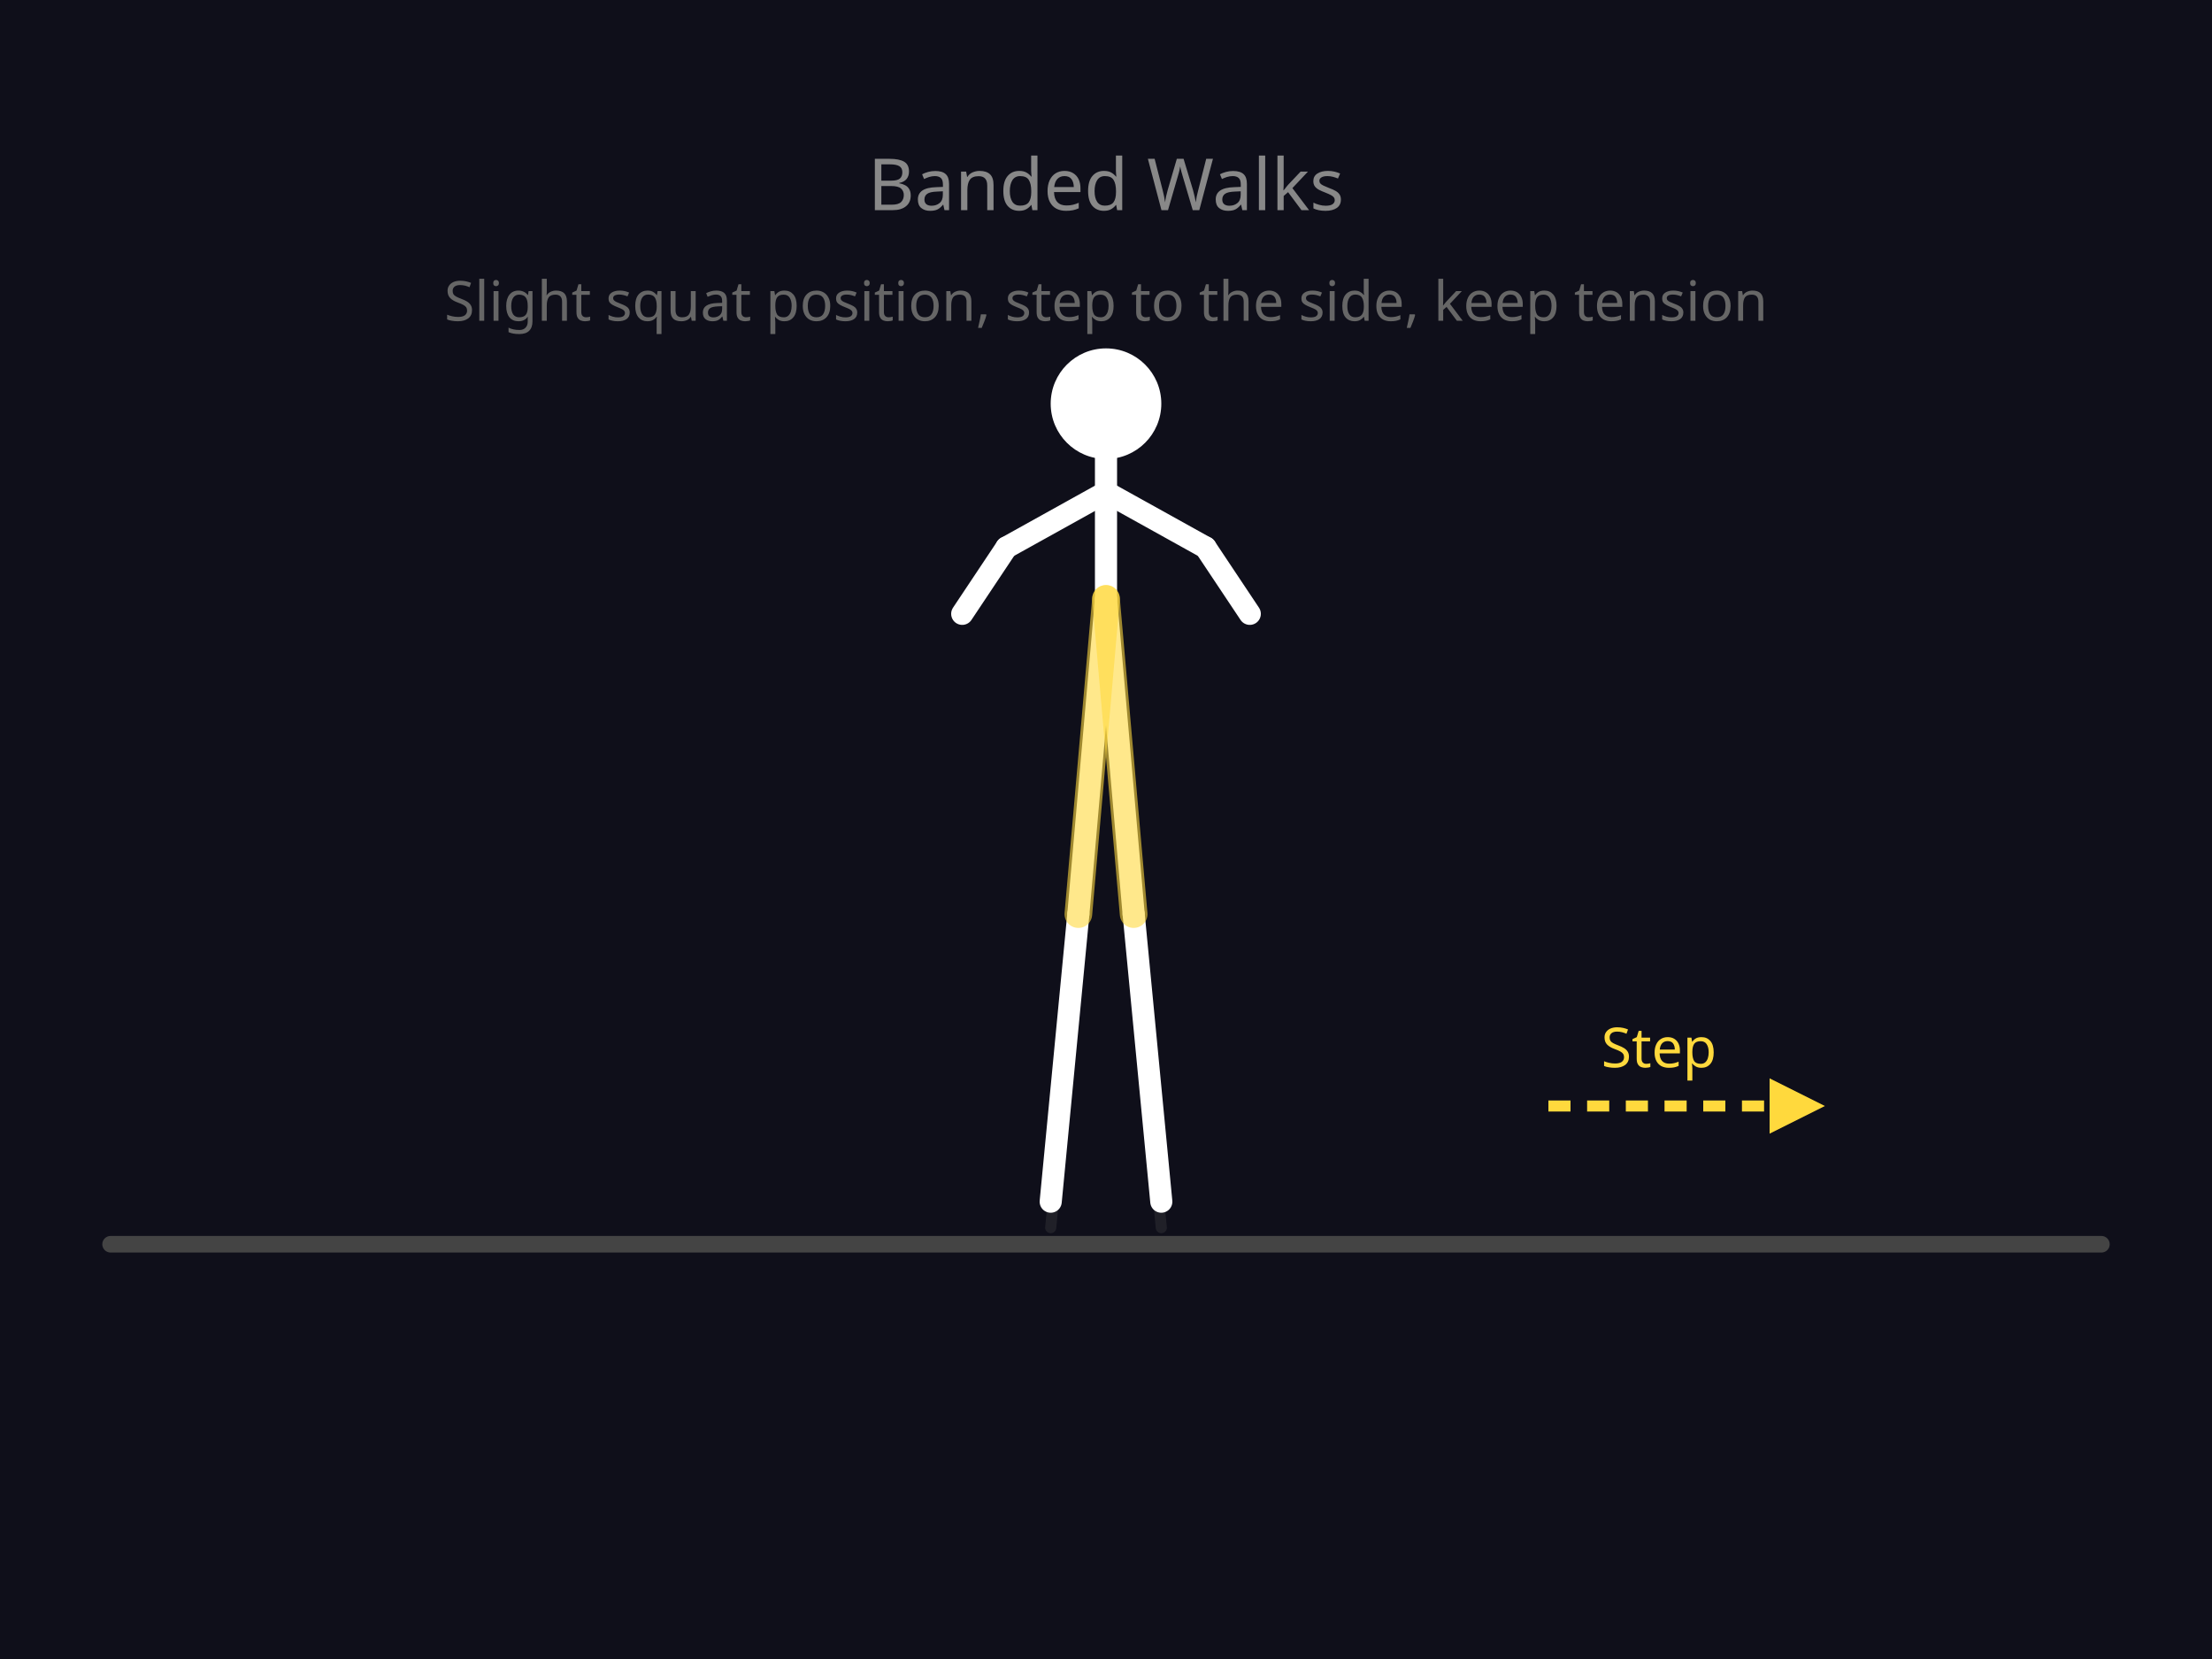
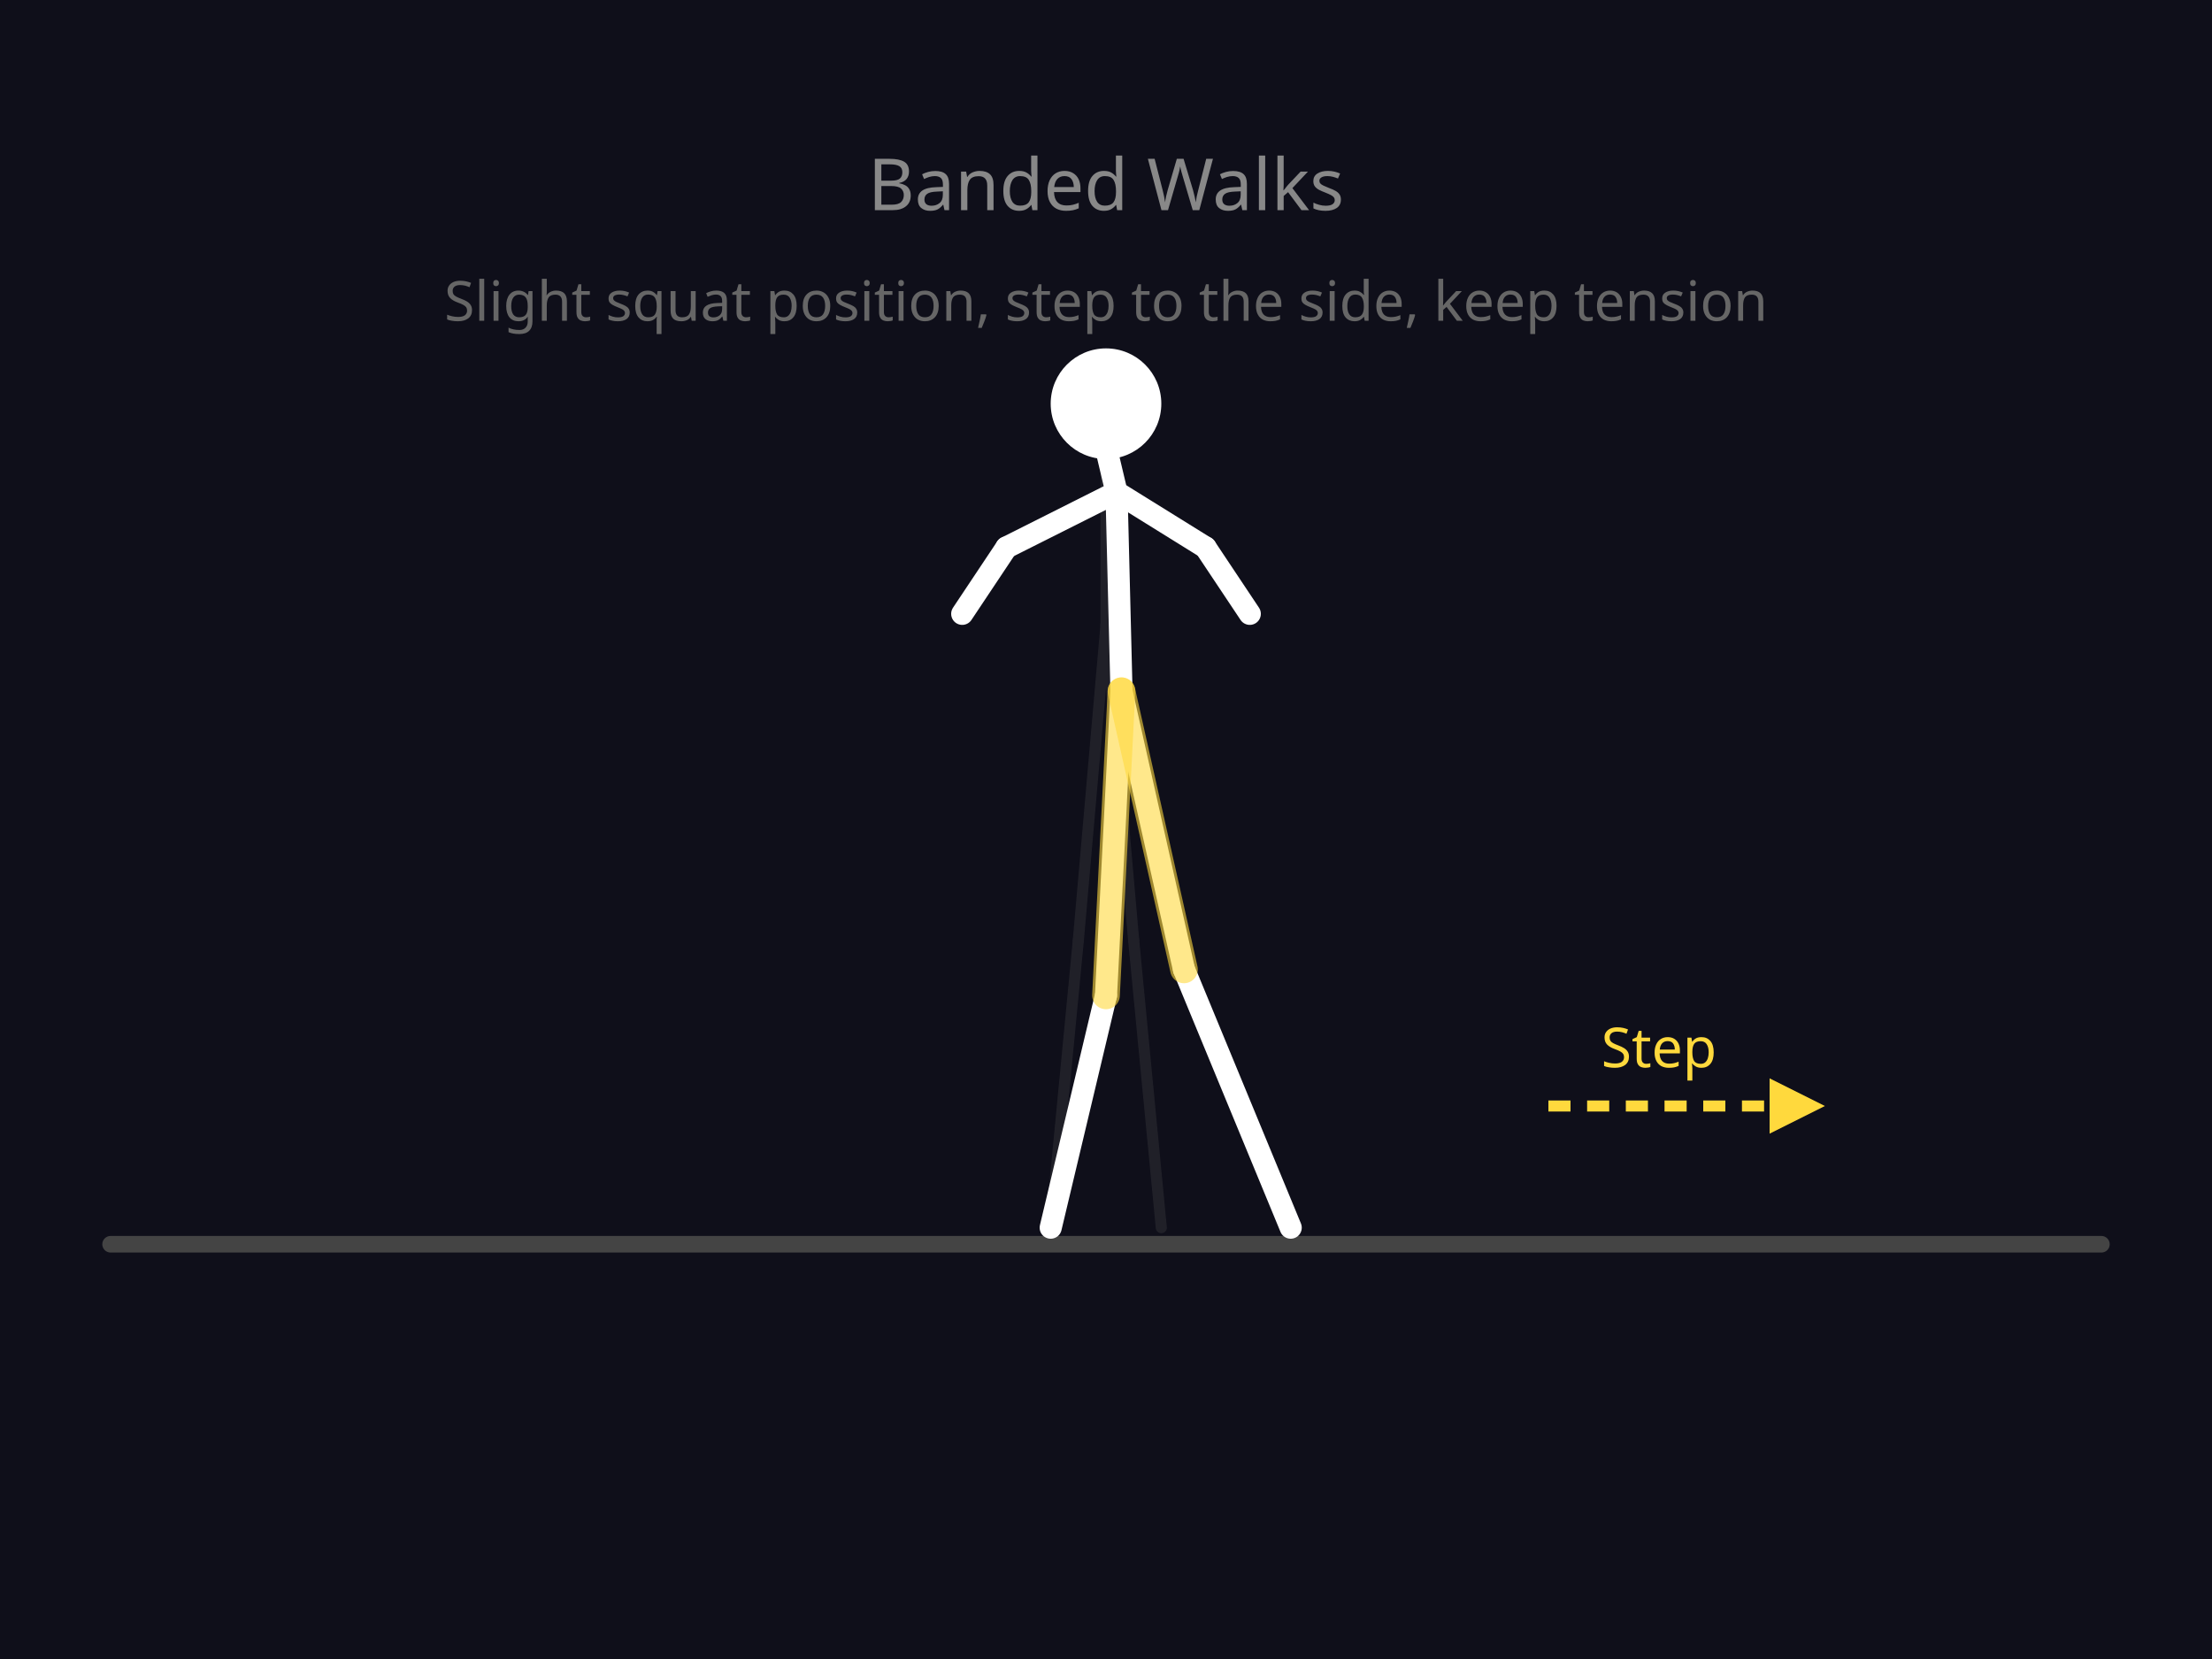
<svg xmlns="http://www.w3.org/2000/svg" viewBox="0 0 400 300">
  <rect width="400" height="300" fill="#0f0f1a" />
  <line x1="20" y1="225" x2="380" y2="225" stroke="#444" stroke-width="3" stroke-linecap="round" />
  <text x="200" y="38" fill="#888" font-size="13" font-family="sans-serif" text-anchor="middle">Banded Walks</text>
  <text x="200" y="58" fill="#666" font-size="10" font-family="sans-serif" text-anchor="middle">Slight squat position, step to the side, keep tension</text>
  <g stroke="#555" stroke-width="2" fill="none" stroke-linecap="round" stroke-linejoin="round" opacity="0.25">
    <circle cx="200" cy="73" r="10" fill="#444" stroke="none" />
    <line x1="200" y1="73" x2="200" y2="81" />
    <line x1="200" y1="81" x2="200" y2="89" />
    <line x1="200" y1="89" x2="200" y2="113" />
    <line x1="200" y1="89" x2="182" y2="99" />
    <line x1="182" y1="99" x2="174" y2="111" />
    <line x1="200" y1="89" x2="218" y2="99" />
    <line x1="218" y1="99" x2="226" y2="111" />
    <line x1="200" y1="113" x2="195" y2="170" />
    <line x1="195" y1="170" x2="190" y2="222" />
    <line x1="200" y1="113" x2="205" y2="170" />
    <line x1="205" y1="170" x2="210" y2="222" />
  </g>
  <g stroke="#FFF" stroke-width="4" fill="none" stroke-linecap="round" stroke-linejoin="round">
    <circle cx="200" cy="73" r="10" fill="#FFF" stroke="none" />
    <line x1="200" y1="73" x2="200" y2="81" />
-     <line x1="200" y1="81" x2="200" y2="89" />
-     <line x1="200" y1="89" x2="200" y2="108.3" />
-     <line x1="200" y1="89" x2="182" y2="99" />
+     <line x1="200" y1="81" x2="201.9" y2="89" />
+     <line x1="201.9" y1="89" x2="202.8" y2="125" />
+     <line x1="201.9" y1="89" x2="182" y2="99" />
    <line x1="182" y1="99" x2="174" y2="111" />
-     <line x1="200" y1="89" x2="218" y2="99" />
+     <line x1="201.9" y1="89" x2="218" y2="99" />
    <line x1="218" y1="99" x2="226" y2="111" />
-     <line x1="200" y1="108.3" x2="195" y2="165.3" />
-     <line x1="195" y1="165.3" x2="190" y2="217.3" />
-     <line x1="200" y1="108.3" x2="205" y2="165.3" />
-     <line x1="205" y1="165.3" x2="210" y2="217.3" />
-     <line x1="200" y1="108.3" x2="195" y2="165.3" stroke="#FFD93D" stroke-width="5" opacity="0.6" />
-     <line x1="200" y1="108.3" x2="205" y2="165.3" stroke="#FFD93D" stroke-width="5" opacity="0.6" />
+     <line x1="202.8" y1="125" x2="200" y2="180" />
+     <line x1="200" y1="180" x2="190" y2="222" />
+     <line x1="202.8" y1="125" x2="214.1" y2="175.3" />
+     <line x1="214.1" y1="175.3" x2="233.4" y2="222" />
+     <line x1="202.8" y1="125" x2="200" y2="180" stroke="#FFD93D" stroke-width="5" opacity="0.6" />
+     <line x1="202.8" y1="125" x2="214.1" y2="175.3" stroke="#FFD93D" stroke-width="5" opacity="0.6" />
  </g>
  <line x1="280" y1="200" x2="320" y2="200" stroke="#FFD93D" stroke-width="2" stroke-dasharray="4,3" />
  <polygon points="320,195 330,200 320,205" fill="#FFD93D" />
  <text x="300" y="193" fill="#FFD93D" font-size="10" text-anchor="middle" font-family="sans-serif">Step</text>
</svg>
